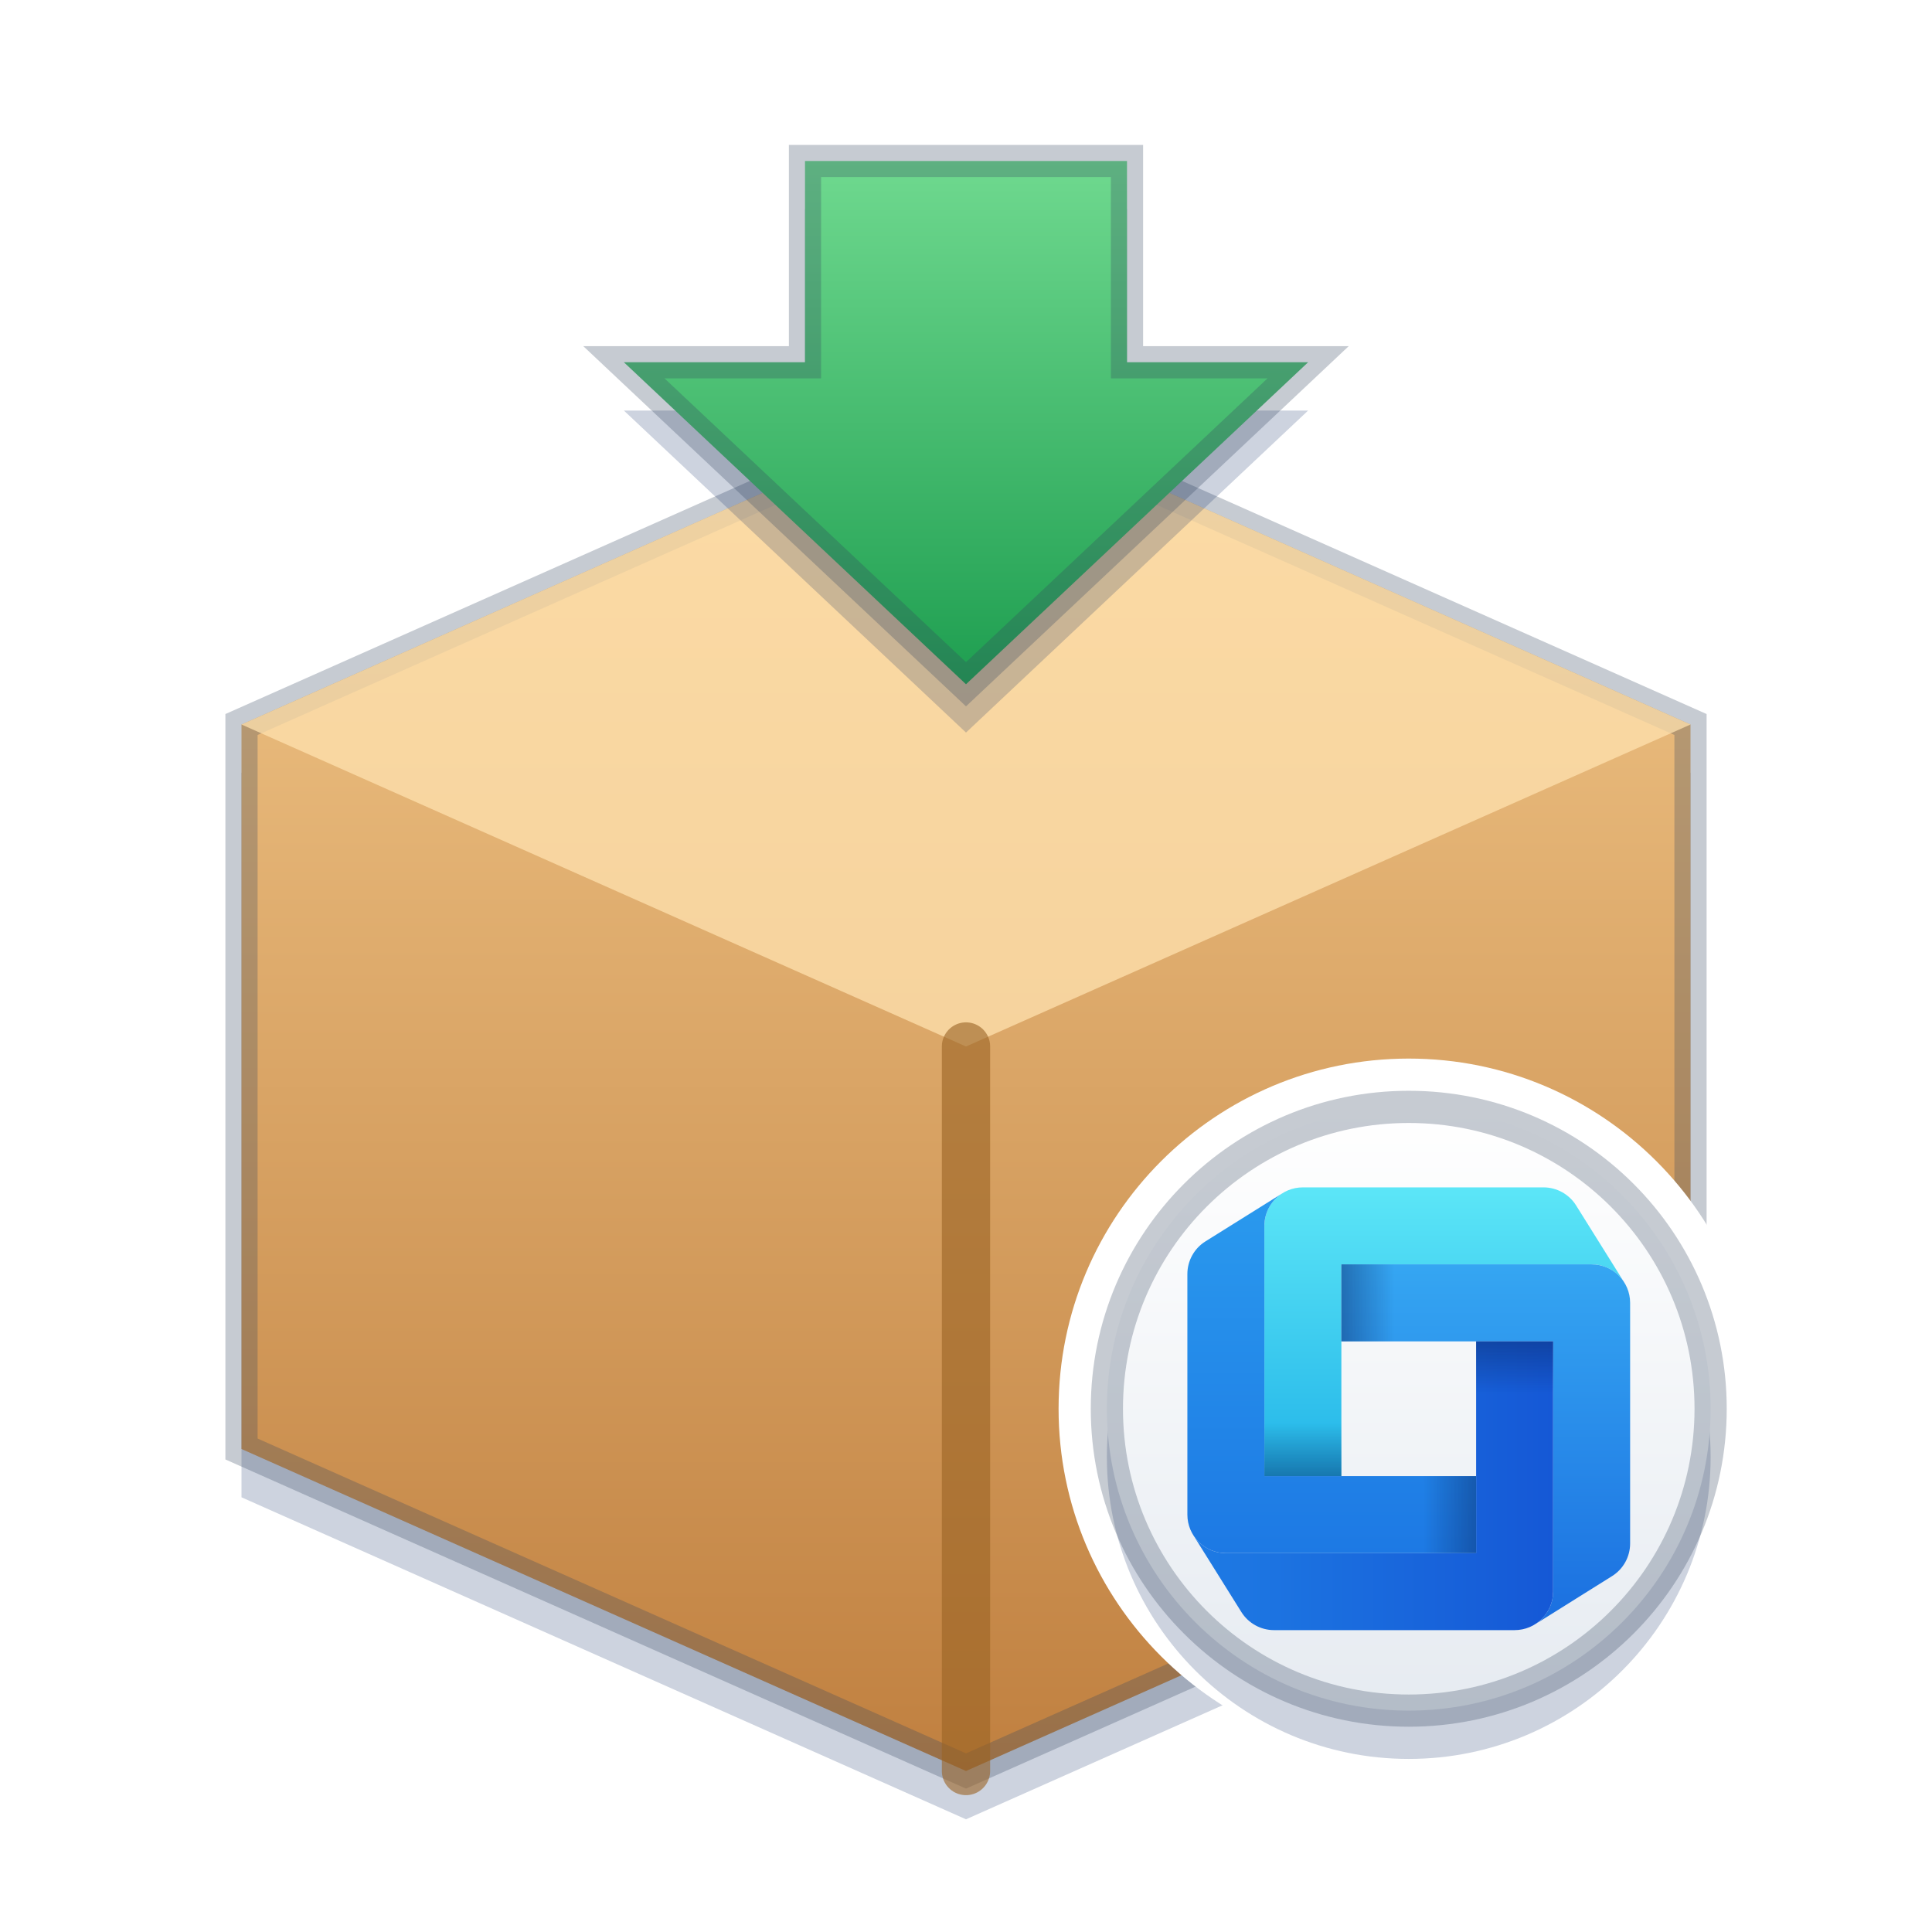
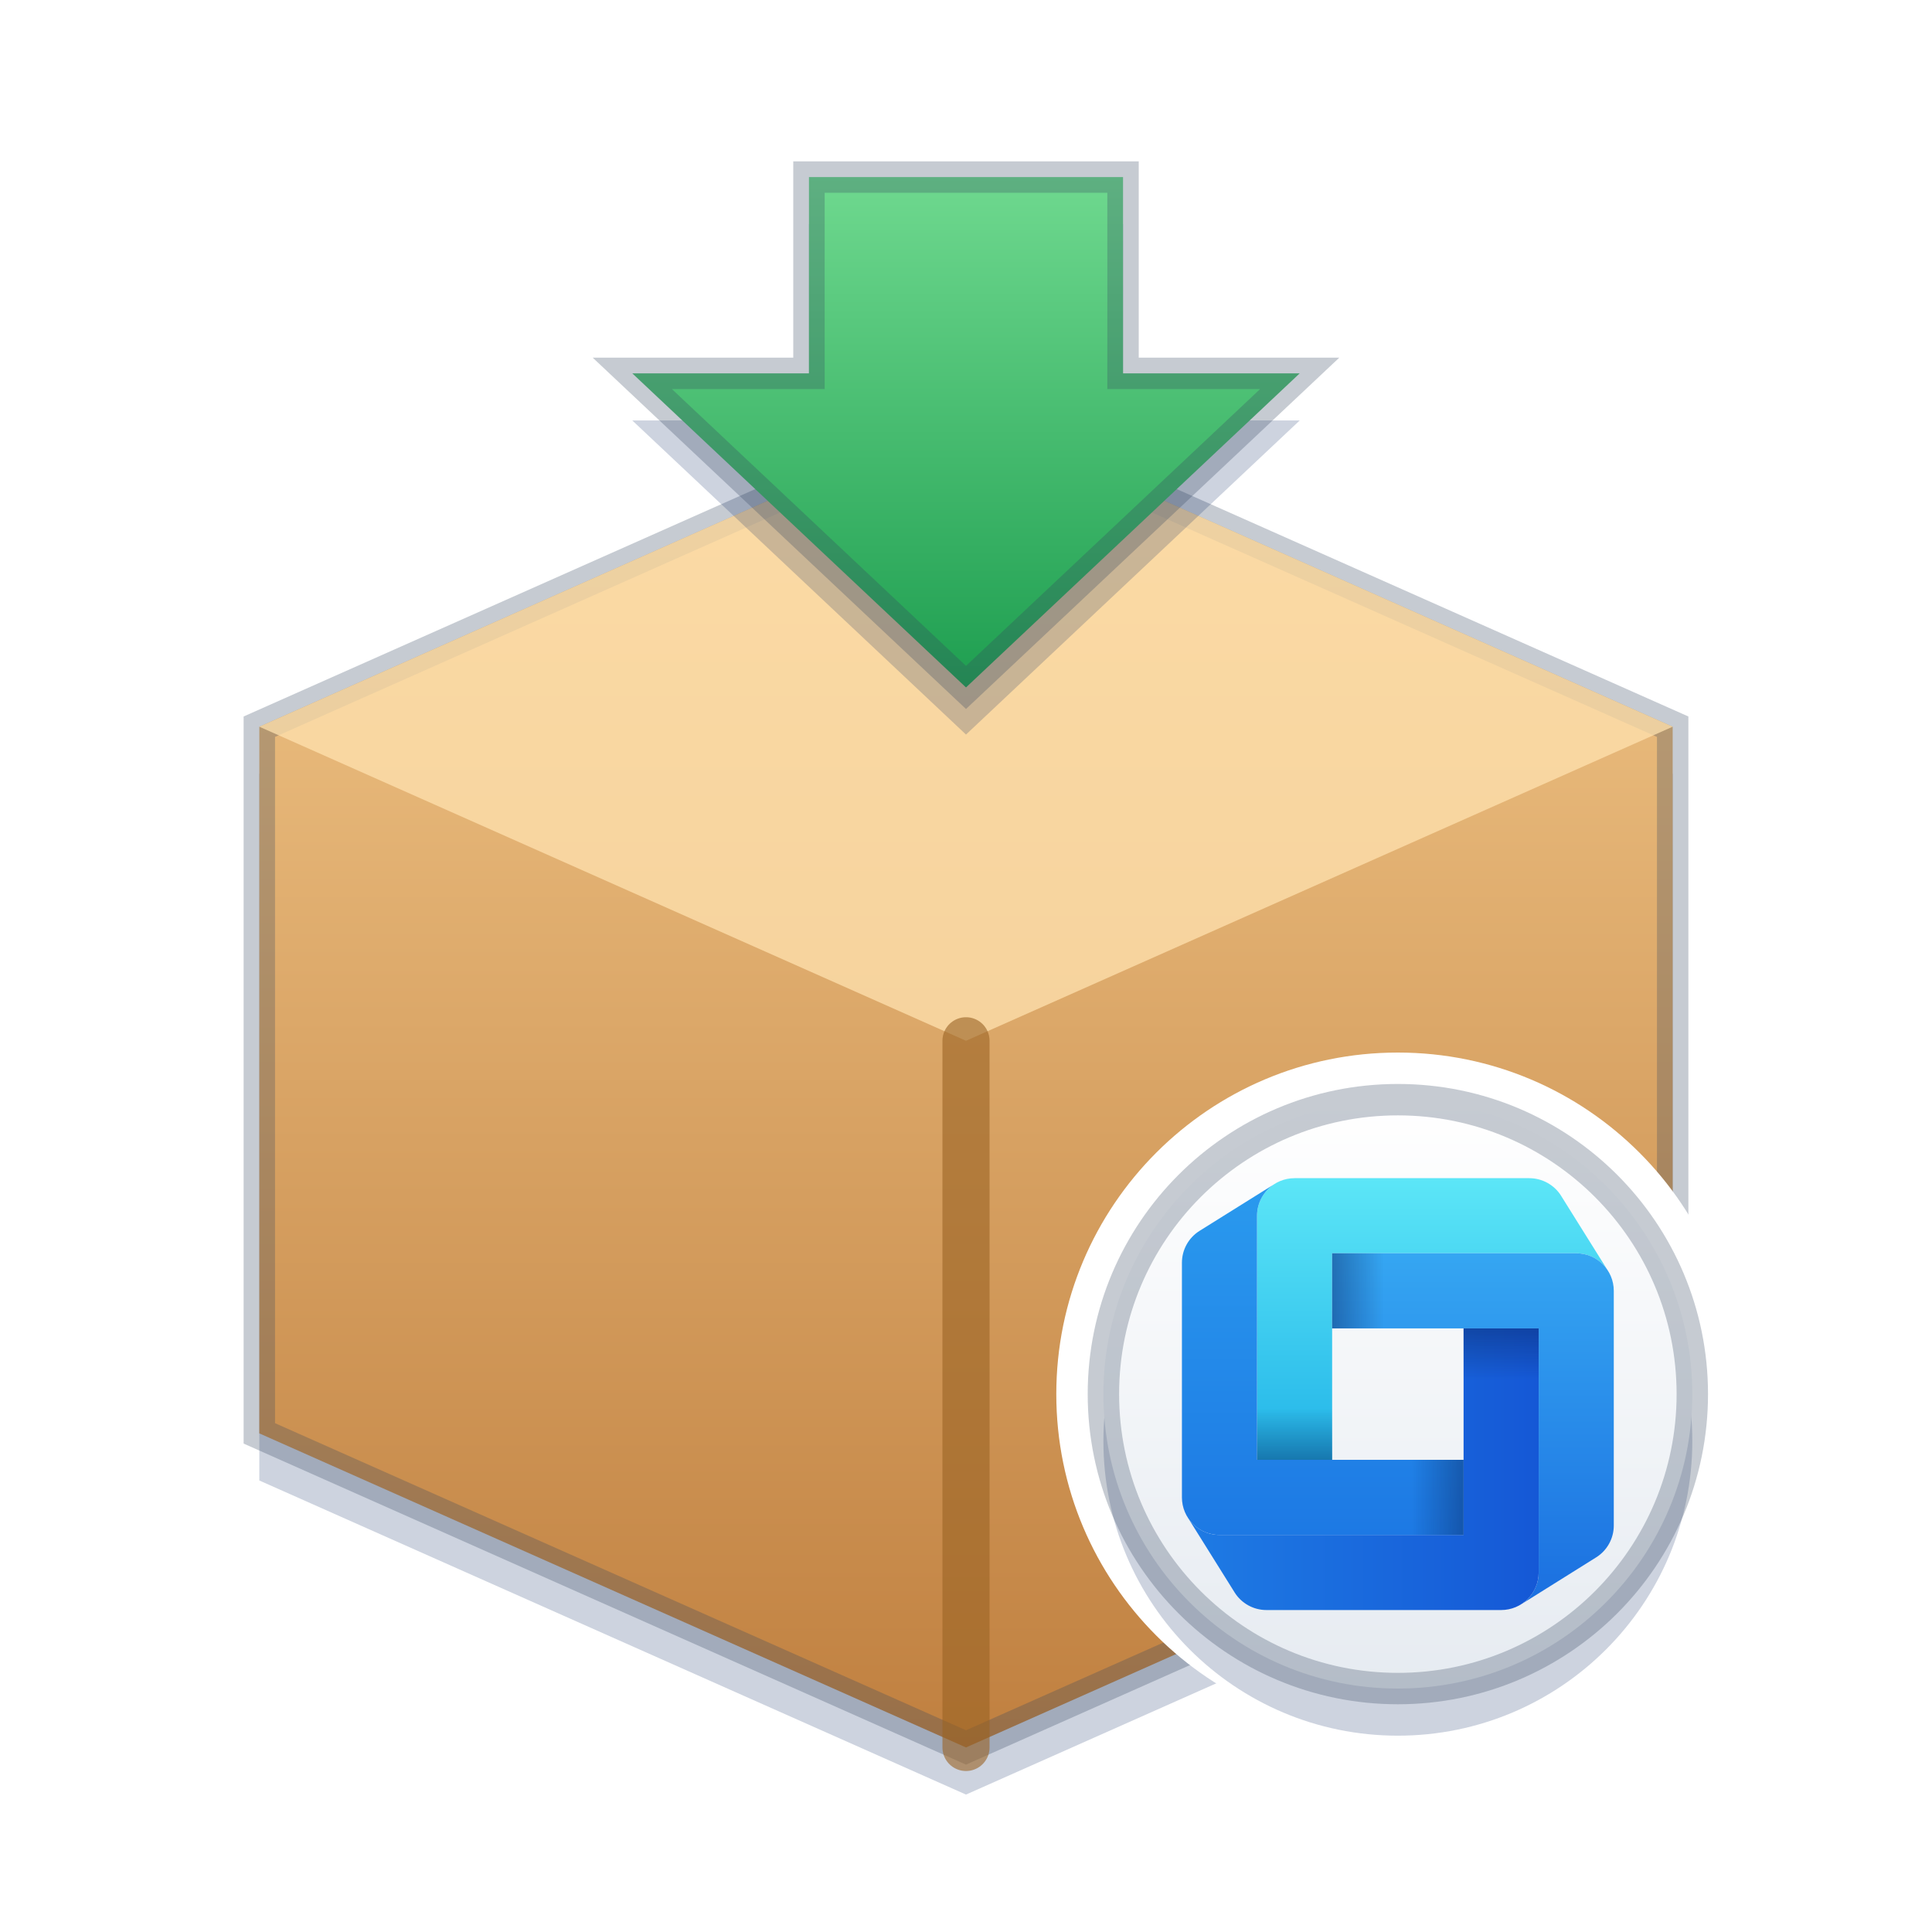
<svg xmlns="http://www.w3.org/2000/svg" viewBox="0 0 48 48" width="48" height="48">
  <defs>
    <linearGradient id="installer-g1" x1="0" y1="0" x2="0" y2="1">
      <stop offset="0" stop-color="#F3C98B" />
      <stop offset="1" stop-color="#C08040" />
    </linearGradient>
    <linearGradient id="installer-g2" x1="0" y1="0" x2="0" y2="1">
      <stop offset="0" stop-color="#6FD98F" />
      <stop offset="1" stop-color="#1E9E50" />
    </linearGradient>
    <linearGradient id="installer-g3" x1="0" y1="0" x2="0" y2="1">
      <stop offset="0" stop-color="#FFFFFF" />
      <stop offset="1" stop-color="#FFFFFF" />
    </linearGradient>
    <linearGradient id="installer-g4" x1="0" y1="0" x2="0" y2="1">
      <stop offset="0" stop-color="#FFFFFF" />
      <stop offset="1" stop-color="#E6EBF1" />
    </linearGradient>
    <linearGradient id="installer-logo-t" x1="0" y1="0" x2="0" y2="240" gradientUnits="userSpaceOnUse">
      <stop offset="0" stop-color="#5CE6F7" />
      <stop offset="1" stop-color="#22B4E8" />
    </linearGradient>
    <linearGradient id="installer-logo-r" x1="0" y1="64" x2="0" y2="362" gradientUnits="userSpaceOnUse">
      <stop offset="0" stop-color="#35A6F2" />
      <stop offset="1" stop-color="#1B6FE0" />
    </linearGradient>
    <linearGradient id="installer-logo-b" x1="304" y1="0" x2="5" y2="0" gradientUnits="userSpaceOnUse">
      <stop offset="0" stop-color="#1558D6" />
      <stop offset="1" stop-color="#1E7BE4" />
    </linearGradient>
    <linearGradient id="installer-logo-l" x1="0" y1="304" x2="0" y2="5" gradientUnits="userSpaceOnUse">
      <stop offset="0" stop-color="#1D79E4" />
      <stop offset="1" stop-color="#2A9AEE" />
    </linearGradient>
    <linearGradient id="installer-logo-st" x1="0" y1="196" x2="0" y2="240" gradientUnits="userSpaceOnUse">
      <stop offset="0" stop-color="#08245F" stop-opacity="0" />
      <stop offset="1" stop-color="#08245F" stop-opacity="0.42" />
    </linearGradient>
    <linearGradient id="installer-logo-sr" x1="172" y1="0" x2="128" y2="0" gradientUnits="userSpaceOnUse">
      <stop offset="0" stop-color="#08245F" stop-opacity="0" />
      <stop offset="1" stop-color="#08245F" stop-opacity="0.42" />
    </linearGradient>
    <linearGradient id="installer-logo-sb" x1="0" y1="172" x2="0" y2="128" gradientUnits="userSpaceOnUse">
      <stop offset="0" stop-color="#08245F" stop-opacity="0" />
      <stop offset="1" stop-color="#08245F" stop-opacity="0.42" />
    </linearGradient>
    <linearGradient id="installer-logo-sl" x1="196" y1="0" x2="240" y2="0" gradientUnits="userSpaceOnUse">
      <stop offset="0" stop-color="#08245F" stop-opacity="0" />
      <stop offset="1" stop-color="#08245F" stop-opacity="0.42" />
    </linearGradient>
  </defs>
-   <path d="M6 18L24 10L42 18V36L24 44L6 36Z" fill="#08245F" fill-opacity="0.2" transform="translate(0 1.2)" />
-   <path d="M6 18L24 10L42 18V36L24 44L6 36Z" fill="url(#installer-g1)" />
-   <path d="M6 18L24 10L42 18V36L24 44L6 36Z" fill="none" stroke="#33465F" stroke-opacity=".28" stroke-width=".8" />
-   <path d="M6 18L24 26L42 18L24 10Z" fill="#FFE1AE" fill-opacity="0.75" />
-   <path d="M24 26L24 44" stroke="#9A6224" stroke-opacity="0.6" stroke-width="1.2" stroke-linecap="round" />
-   <path d="M20 4H28V9H32.5L24 17L15.5 9H20Z" fill="#08245F" fill-opacity="0.2" transform="translate(0 1.2)" />
-   <path d="M20 4H28V9H32.5L24 17L15.5 9H20Z" fill="url(#installer-g2)" />
-   <path d="M20 4H28V9H32.5L24 17L15.5 9H20Z" fill="none" stroke="#33465F" stroke-opacity=".28" stroke-width=".8" />
-   <path d="M26.3 35a8.7 8.7 0 1 0 17.4 0a8.7 8.7 0 1 0 -17.4 0Z" fill="url(#installer-g3)" />
-   <path d="M27.5 35a7.5 7.5 0 1 0 15.0 0a7.5 7.5 0 1 0 -15.0 0Z" fill="#08245F" fill-opacity="0.2" transform="translate(0 1.2)" />
-   <path d="M27.5 35a7.5 7.5 0 1 0 15.0 0a7.5 7.5 0 1 0 -15.0 0Z" fill="url(#installer-g4)" />
-   <path d="M27.5 35a7.5 7.5 0 1 0 15.0 0a7.5 7.5 0 1 0 -15.0 0Z" fill="none" stroke="#33465F" stroke-opacity=".28" stroke-width=".8" />
-   <g transform="translate(29.500 29.500) scale(0.029891)">
-     <path d="M96 0H296c11 0 21.3 5.7 27.1 15l39.5 63.2C356.8 69.6 347 64 336 64H128V240H64V32C64 14.3 78.3 0 96 0Z" fill="url(#installer-logo-t)" />
-     <path d="M368 96V296c0 11-5.7 21.3-15 27.1l-63.1 39.5C298.4 356.8 304 347 304 336V128H128V64H336C353.7 64 368 78.3 368 96Z" fill="url(#installer-logo-r)" />
-     <path d="M304 128V336c0 17.7-14.3 32-32 32H72c-11 0-21.3-5.7-27.1-15L5.4 289.8C11.2 298.4 21 304 32 304H240V128Z" fill="url(#installer-logo-b)" />
-     <path d="M240 240V304H32C14.3 304 0 289.7 0 272V72c0-11 5.7-21.3 15-27.1L78.2 5.4C69.6 11.2 64 21 64 32V240Z" fill="url(#installer-logo-l)" />
-     <path d="M64 196H128V240H64Z" fill="url(#installer-logo-st)" />
-     <path d="M172 64V128H128V64Z" fill="url(#installer-logo-sr)" />
-     <path d="M240 172V128H304V172Z" fill="url(#installer-logo-sb)" />
-     <path d="M196 240H240V304H196Z" fill="url(#installer-logo-sl)" />
+   <g transform="translate(24.000 23.907) scale(0.9754) translate(-24.0 -24.0)">
+     <path d="M6 18L24 10L42 18V36L24 44L6 36Z" fill="#08245F" fill-opacity="0.2" transform="translate(0 1.2)" />
+     <path d="M6 18L24 10L42 18V36L24 44L6 36Z" fill="url(#installer-g1)" />
+     <path d="M6 18L24 10L42 18V36L24 44L6 36Z" fill="none" stroke="#33465F" stroke-opacity=".28" stroke-width=".8" />
+     <path d="M6 18L24 26L42 18L24 10Z" fill="#FFE1AE" fill-opacity="0.75" />
+     <path d="M24 26L24 44" stroke="#9A6224" stroke-opacity="0.6" stroke-width="1.2" stroke-linecap="round" />
+     <path d="M20 4H28V9H32.5L24 17L15.5 9H20Z" fill="#08245F" fill-opacity="0.2" transform="translate(0 1.2)" />
+     <path d="M20 4H28V9H32.5L24 17L15.5 9H20Z" fill="url(#installer-g2)" />
+     <path d="M20 4H28V9H32.5L24 17L15.5 9H20Z" fill="none" stroke="#33465F" stroke-opacity=".28" stroke-width=".8" />
+     <path d="M26.3 35a8.7 8.7 0 1 0 17.4 0a8.7 8.7 0 1 0 -17.4 0Z" fill="url(#installer-g3)" />
+     <path d="M27.5 35a7.5 7.5 0 1 0 15.0 0a7.5 7.5 0 1 0 -15.0 0Z" fill="#08245F" fill-opacity="0.2" transform="translate(0 1.2)" />
+     <path d="M27.5 35a7.5 7.5 0 1 0 15.0 0a7.5 7.5 0 1 0 -15.0 0Z" fill="url(#installer-g4)" />
+     <path d="M27.5 35a7.5 7.5 0 1 0 15.0 0a7.5 7.5 0 1 0 -15.0 0Z" fill="none" stroke="#33465F" stroke-opacity=".28" stroke-width=".8" />
+     <g transform="translate(29.500 29.500) scale(0.029891)">
+       <path d="M96 0H296c11 0 21.3 5.7 27.1 15l39.5 63.2C356.8 69.6 347 64 336 64H128V240H64V32C64 14.3 78.3 0 96 0Z" fill="url(#installer-logo-t)" />
+       <path d="M368 96V296c0 11-5.7 21.3-15 27.1l-63.1 39.5C298.4 356.8 304 347 304 336V128H128V64H336C353.7 64 368 78.3 368 96Z" fill="url(#installer-logo-r)" />
+       <path d="M304 128V336c0 17.7-14.3 32-32 32H72c-11 0-21.3-5.7-27.1-15L5.4 289.8C11.2 298.4 21 304 32 304H240V128Z" fill="url(#installer-logo-b)" />
+       <path d="M240 240V304H32C14.3 304 0 289.7 0 272V72c0-11 5.7-21.3 15-27.1L78.2 5.4C69.6 11.2 64 21 64 32V240Z" fill="url(#installer-logo-l)" />
+       <path d="M64 196H128V240H64Z" fill="url(#installer-logo-st)" />
+       <path d="M172 64V128H128V64Z" fill="url(#installer-logo-sr)" />
+       <path d="M240 172V128H304V172Z" fill="url(#installer-logo-sb)" />
+       <path d="M196 240H240V304H196Z" fill="url(#installer-logo-sl)" />
+     </g>
  </g>
</svg>
